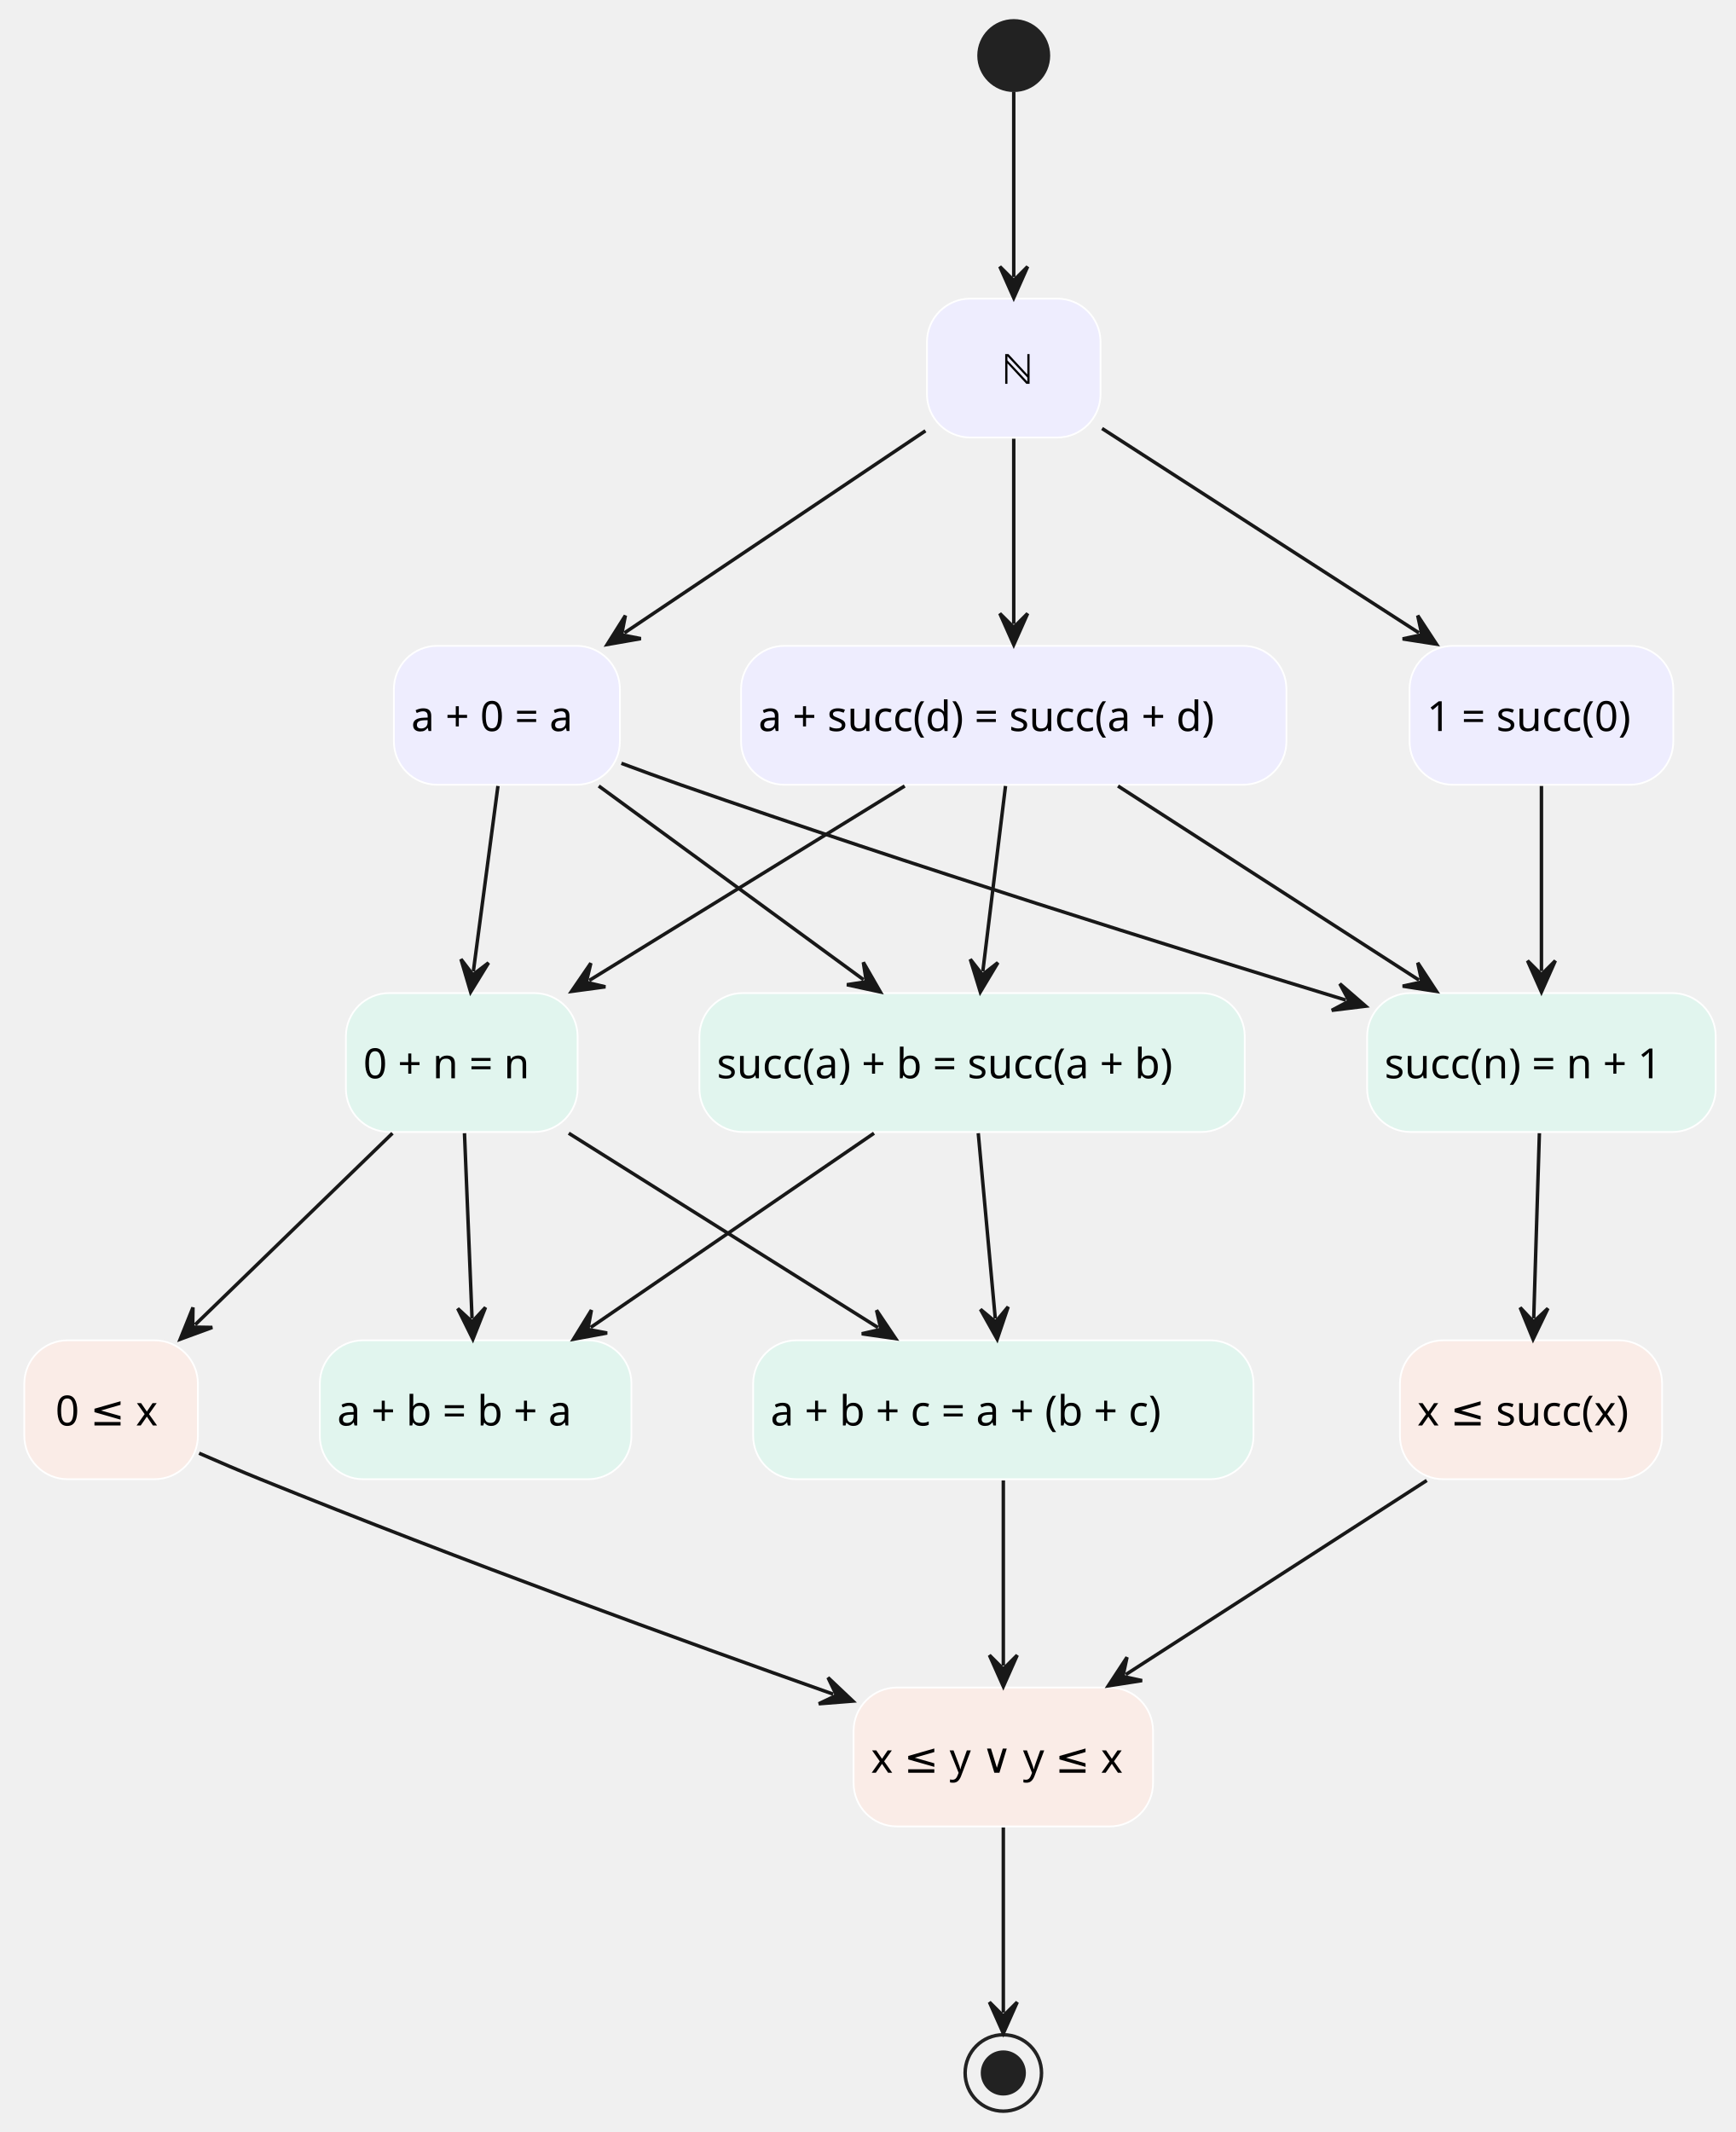
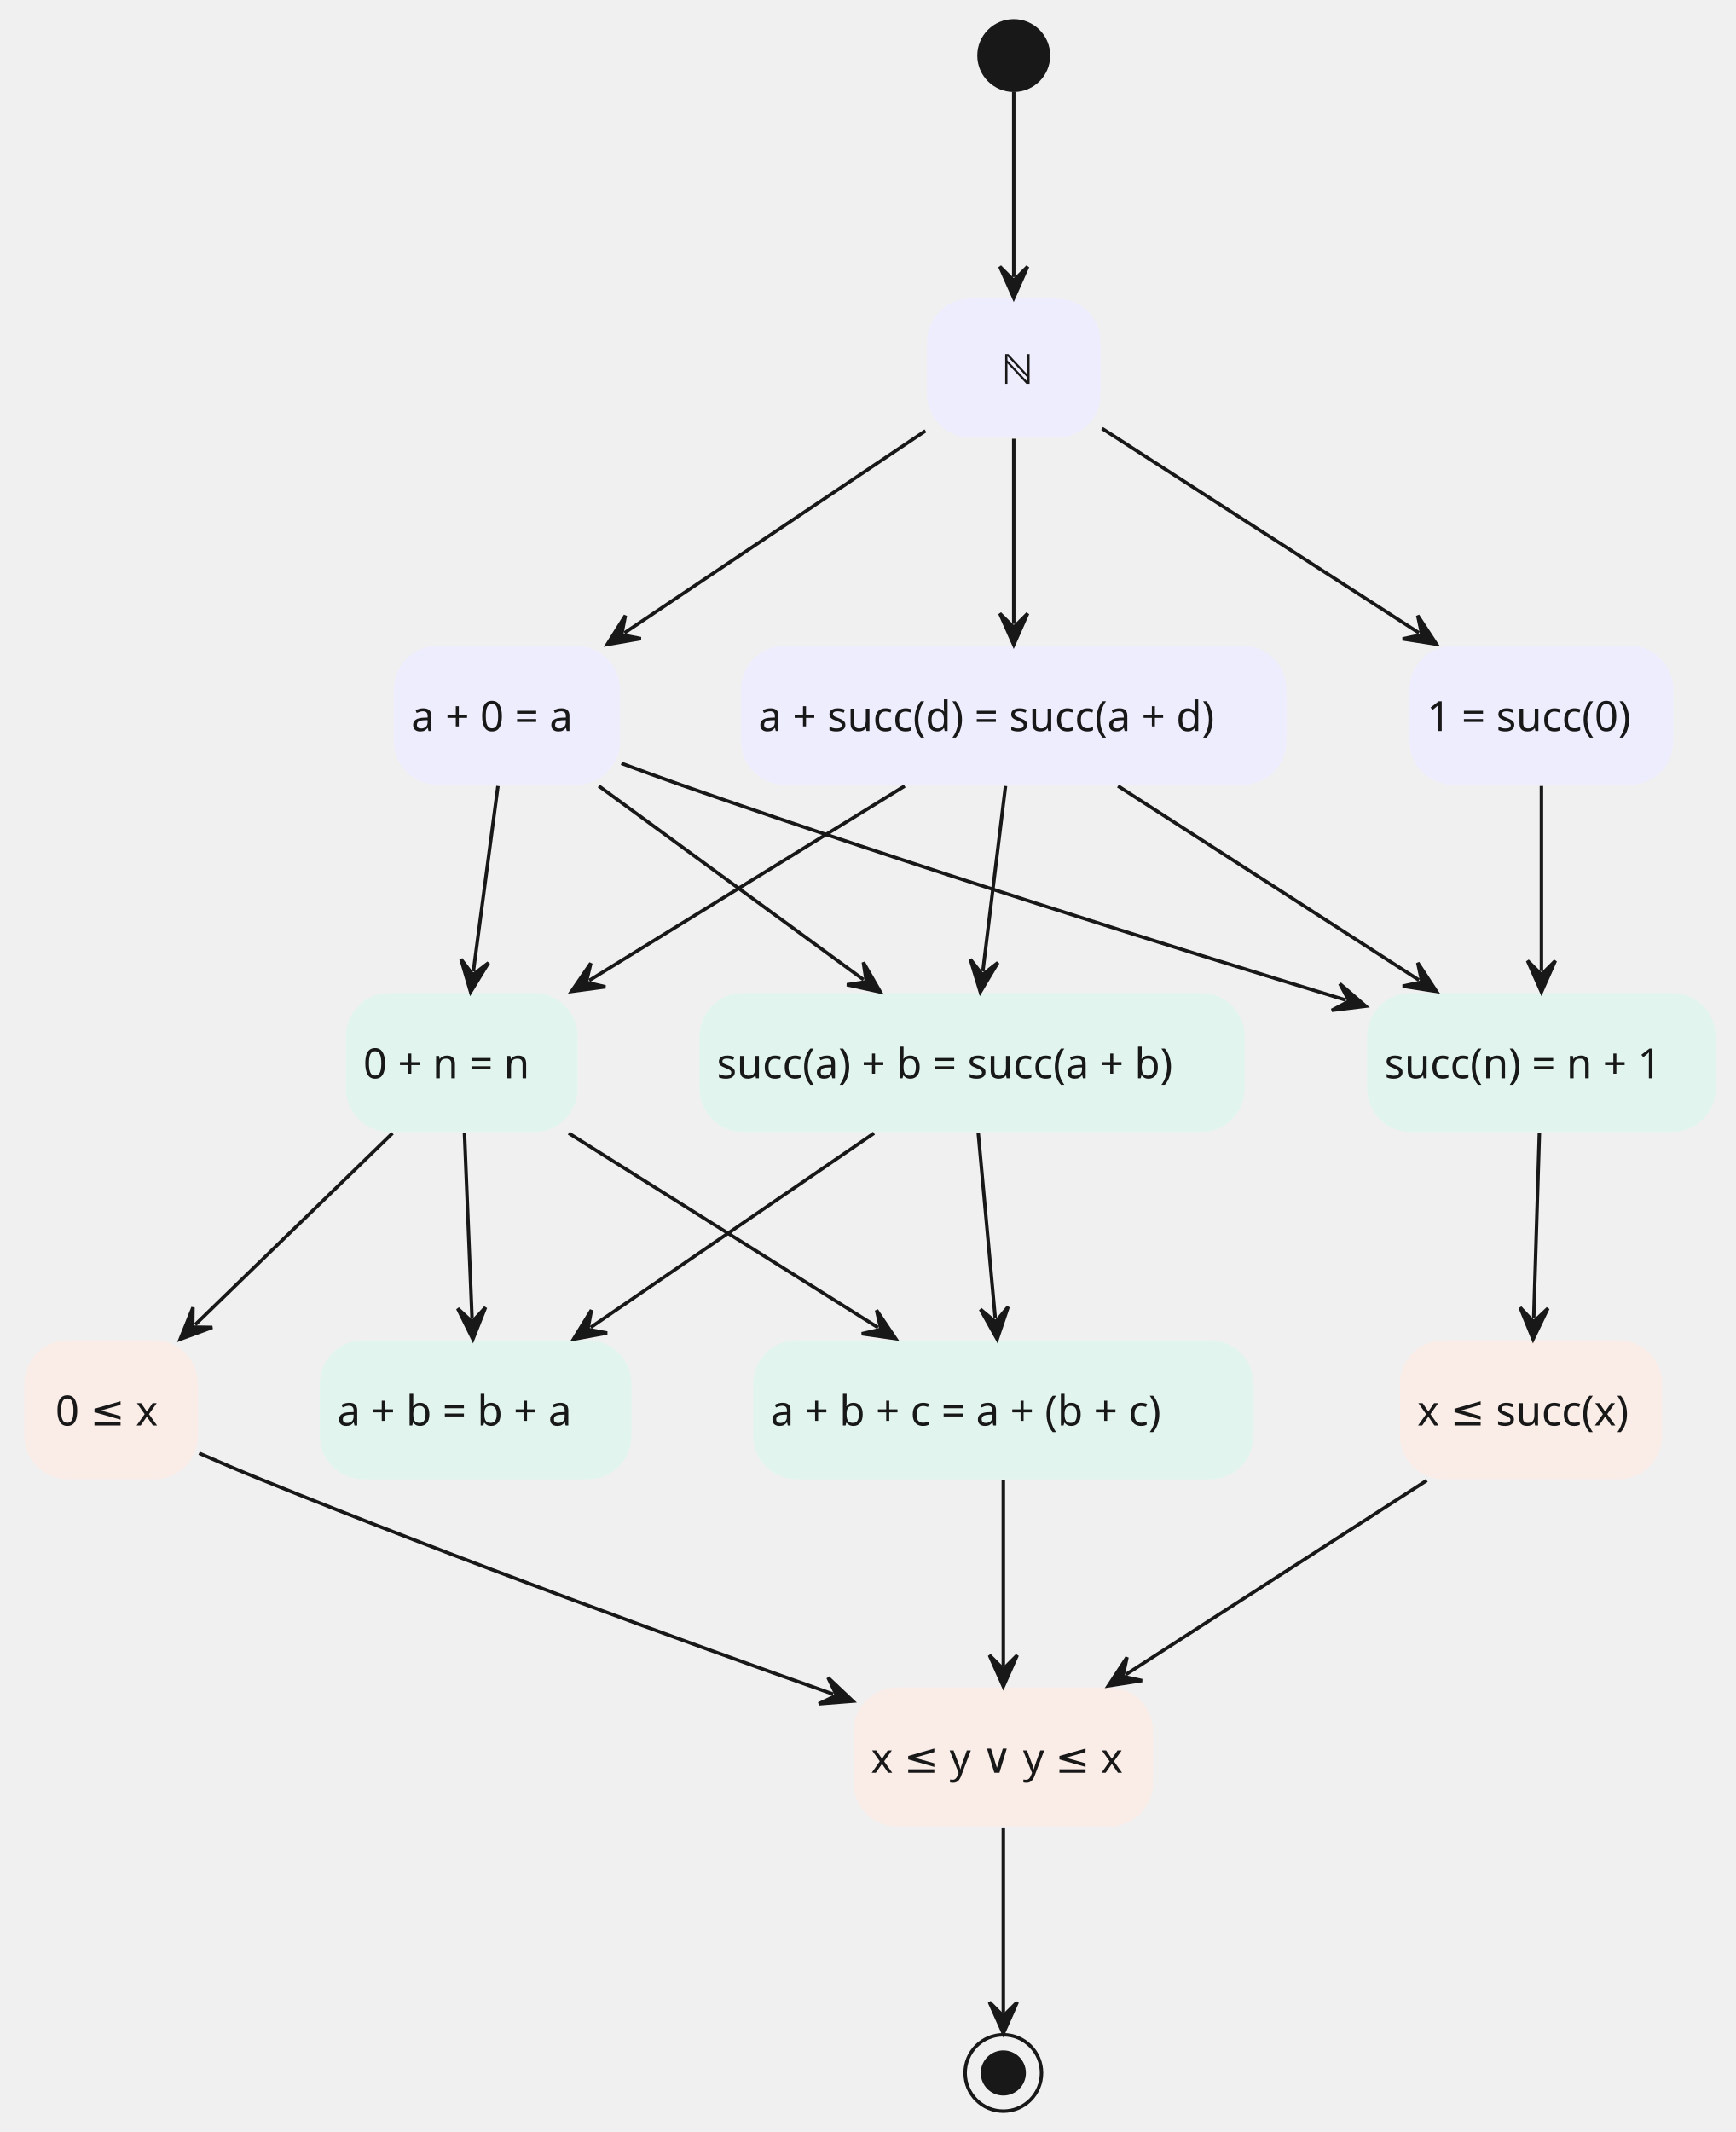
- <svg xmlns="http://www.w3.org/2000/svg" contentStyleType="text/css" data-diagram-type="STATE" height="614px" preserveAspectRatio="none" style="width:500px;height:614px;background:#FFFFFF;" version="1.1" viewBox="0 0 500 614" width="500px" zoomAndPan="magnify">
+ <svg xmlns="http://www.w3.org/2000/svg" contentStyleType="text/css" data-diagram-type="STATE" height="614px" preserveAspectRatio="none" style="width:500px;height:614px;" version="1.1" viewBox="0 0 500 614" width="500px" zoomAndPan="magnify">
+   <style>
+   :root { color: #181818; }
+   @media (prefers-color-scheme: dark) {
+     :root { color: #f5f5f5; }
+     rect[fill="#EEEDFE"] { fill: #24243a; }
+     rect[fill="#E1F5EE"] { fill: #17332b; }
+     rect[fill="#FAECE7"] { fill: #382520; }
+   }
+ </style>
  <defs />
  <g>
-     <rect fill="#EEEDFE" height="40" rx="12.5" ry="12.5" style="stroke:#FFFFFF;stroke-width:0.5;" width="50" x="267" y="86" />
-     <text fill="#000000" font-family="sans-serif" font-size="12" lengthAdjust="spacing" textLength="7.225" x="288.388" y="110.535">ℕ</text>
-     <rect fill="#EEEDFE" height="40" rx="12.5" ry="12.5" style="stroke:#FFFFFF;stroke-width:0.5;" width="157.082" x="213.46" y="186" />
-     <text fill="#000000" font-family="sans-serif" font-size="12" lengthAdjust="spacing" textLength="147.082" x="218.46" y="210.535">a + succ(d) = succ(a + d)</text>
-     <rect fill="#EEEDFE" height="40" rx="12.5" ry="12.5" style="stroke:#FFFFFF;stroke-width:0.5;" width="65.107" x="113.45" y="186" />
-     <text fill="#000000" font-family="sans-serif" font-size="12" lengthAdjust="spacing" textLength="55.107" x="118.45" y="210.535">a + 0 = a</text>
-     <rect fill="#EEEDFE" height="40" rx="12.5" ry="12.5" style="stroke:#FFFFFF;stroke-width:0.5;" width="75.971" x="406.01" y="186" />
-     <text fill="#000000" font-family="sans-serif" font-size="12" lengthAdjust="spacing" textLength="65.971" x="411.01" y="210.535">1 = succ(0)</text>
-     <rect fill="#E1F5EE" height="40" rx="12.5" ry="12.5" style="stroke:#FFFFFF;stroke-width:0.5;" width="100.41" x="393.79" y="286" />
-     <text fill="#000000" font-family="sans-serif" font-size="12" lengthAdjust="spacing" textLength="90.41" x="398.79" y="310.535">succ(n) = n + 1</text>
-     <rect fill="#E1F5EE" height="40" rx="12.5" ry="12.5" style="stroke:#FFFFFF;stroke-width:0.5;" width="66.748" x="99.63" y="286" />
-     <text fill="#000000" font-family="sans-serif" font-size="12" lengthAdjust="spacing" textLength="56.748" x="104.63" y="310.535">0 + n = n</text>
-     <rect fill="#E1F5EE" height="40" rx="12.5" ry="12.5" style="stroke:#FFFFFF;stroke-width:0.5;" width="157.082" x="201.46" y="286" />
-     <text fill="#000000" font-family="sans-serif" font-size="12" lengthAdjust="spacing" textLength="147.082" x="206.46" y="310.535">succ(a) + b = succ(a + b)</text>
-     <rect fill="#E1F5EE" height="40" rx="12.5" ry="12.5" style="stroke:#FFFFFF;stroke-width:0.5;" width="89.758" x="92.12" y="386" />
-     <text fill="#000000" font-family="sans-serif" font-size="12" lengthAdjust="spacing" textLength="79.758" x="97.12" y="410.535">a + b = b + a</text>
-     <rect fill="#E1F5EE" height="40" rx="12.5" ry="12.5" style="stroke:#FFFFFF;stroke-width:0.5;" width="144.121" x="216.94" y="386" />
-     <text fill="#000000" font-family="sans-serif" font-size="12" lengthAdjust="spacing" textLength="134.121" x="221.94" y="410.535">a + b + c = a + (b + c)</text>
-     <rect fill="#FAECE7" height="40" rx="12.5" ry="12.5" style="stroke:#FFFFFF;stroke-width:0.5;" width="50" x="7" y="386" />
-     <text fill="#000000" font-family="sans-serif" font-size="12" lengthAdjust="spacing" textLength="32.086" x="15.957" y="410.535">0 ≤ x</text>
-     <rect fill="#FAECE7" height="40" rx="12.5" ry="12.5" style="stroke:#FFFFFF;stroke-width:0.5;" width="75.519" x="403.24" y="386" />
-     <text fill="#000000" font-family="sans-serif" font-size="12" lengthAdjust="spacing" textLength="65.519" x="408.24" y="410.535">x ≤ succ(x)</text>
-     <rect fill="#FAECE7" height="40" rx="12.5" ry="12.5" style="stroke:#FFFFFF;stroke-width:0.5;" width="86.254" x="245.87" y="486" />
-     <text fill="#000000" font-family="sans-serif" font-size="12" lengthAdjust="spacing" textLength="76.254" x="250.87" y="510.535">x ≤ y ∨ y ≤ x</text>
+     <rect fill="#EEEDFE" height="40" rx="12.5" ry="12.5" style="stroke:none;stroke-width:0.5;" width="50" x="267" y="86" />
+     <text fill="currentColor" font-family="sans-serif" font-size="12" lengthAdjust="spacing" textLength="7.225" x="288.388" y="110.535">ℕ</text>
+     <rect fill="#EEEDFE" height="40" rx="12.5" ry="12.5" style="stroke:none;stroke-width:0.5;" width="157.082" x="213.46" y="186" />
+     <text fill="currentColor" font-family="sans-serif" font-size="12" lengthAdjust="spacing" textLength="147.082" x="218.46" y="210.535">a + succ(d) = succ(a + d)</text>
+     <rect fill="#EEEDFE" height="40" rx="12.5" ry="12.5" style="stroke:none;stroke-width:0.5;" width="65.107" x="113.45" y="186" />
+     <text fill="currentColor" font-family="sans-serif" font-size="12" lengthAdjust="spacing" textLength="55.107" x="118.45" y="210.535">a + 0 = a</text>
+     <rect fill="#EEEDFE" height="40" rx="12.5" ry="12.5" style="stroke:none;stroke-width:0.5;" width="75.971" x="406.01" y="186" />
+     <text fill="currentColor" font-family="sans-serif" font-size="12" lengthAdjust="spacing" textLength="65.971" x="411.01" y="210.535">1 = succ(0)</text>
+     <rect fill="#E1F5EE" height="40" rx="12.5" ry="12.5" style="stroke:none;stroke-width:0.5;" width="100.41" x="393.79" y="286" />
+     <text fill="currentColor" font-family="sans-serif" font-size="12" lengthAdjust="spacing" textLength="90.41" x="398.79" y="310.535">succ(n) = n + 1</text>
+     <rect fill="#E1F5EE" height="40" rx="12.5" ry="12.5" style="stroke:none;stroke-width:0.5;" width="66.748" x="99.63" y="286" />
+     <text fill="currentColor" font-family="sans-serif" font-size="12" lengthAdjust="spacing" textLength="56.748" x="104.63" y="310.535">0 + n = n</text>
+     <rect fill="#E1F5EE" height="40" rx="12.5" ry="12.5" style="stroke:none;stroke-width:0.5;" width="157.082" x="201.46" y="286" />
+     <text fill="currentColor" font-family="sans-serif" font-size="12" lengthAdjust="spacing" textLength="147.082" x="206.46" y="310.535">succ(a) + b = succ(a + b)</text>
+     <rect fill="#E1F5EE" height="40" rx="12.5" ry="12.5" style="stroke:none;stroke-width:0.5;" width="89.758" x="92.12" y="386" />
+     <text fill="currentColor" font-family="sans-serif" font-size="12" lengthAdjust="spacing" textLength="79.758" x="97.12" y="410.535">a + b = b + a</text>
+     <rect fill="#E1F5EE" height="40" rx="12.5" ry="12.5" style="stroke:none;stroke-width:0.5;" width="144.121" x="216.94" y="386" />
+     <text fill="currentColor" font-family="sans-serif" font-size="12" lengthAdjust="spacing" textLength="134.121" x="221.94" y="410.535">a + b + c = a + (b + c)</text>
+     <rect fill="#FAECE7" height="40" rx="12.5" ry="12.5" style="stroke:none;stroke-width:0.5;" width="50" x="7" y="386" />
+     <text fill="currentColor" font-family="sans-serif" font-size="12" lengthAdjust="spacing" textLength="32.086" x="15.957" y="410.535">0 ≤ x</text>
+     <rect fill="#FAECE7" height="40" rx="12.5" ry="12.5" style="stroke:none;stroke-width:0.5;" width="75.519" x="403.24" y="386" />
+     <text fill="currentColor" font-family="sans-serif" font-size="12" lengthAdjust="spacing" textLength="65.519" x="408.24" y="410.535">x ≤ succ(x)</text>
+     <rect fill="#FAECE7" height="40" rx="12.5" ry="12.5" style="stroke:none;stroke-width:0.5;" width="86.254" x="245.87" y="486" />
+     <text fill="currentColor" font-family="sans-serif" font-size="12" lengthAdjust="spacing" textLength="76.254" x="250.87" y="510.535">x ≤ y ∨ y ≤ x</text>
    <g class="start_entity" data-qualified-name=".start." data-source-line="25" id="ent0002">
-       <ellipse cx="292" cy="16" fill="#222222" rx="10" ry="10" style="stroke:#222222;stroke-width:1;" />
+       <ellipse cx="292" cy="16" fill="currentColor" rx="10" ry="10" style="stroke:currentColor;stroke-width:1;" />
    </g>
    <g class="end_entity" data-qualified-name=".end." data-source-line="54" id="ent0023">
-       <ellipse cx="289" cy="597" fill="none" rx="11" ry="11" style="stroke:#222222;stroke-width:1;" />
-       <ellipse cx="289" cy="597" fill="#222222" rx="6" ry="6" style="stroke:#222222;stroke-width:1;" />
+       <ellipse cx="289" cy="597" fill="none" rx="11" ry="11" style="stroke:currentColor;stroke-width:1;" />
+       <ellipse cx="289" cy="597" fill="currentColor" rx="6" ry="6" style="stroke:currentColor;stroke-width:1;" />
    </g>
    <g class="link" data-entity-1="ent0002" data-entity-2="ent0002" data-link-type="dependency" data-source-line="25" id="lnk3">
-       <path d="M292,26.42 C292,40.52 292,61.42 292,79.78" fill="none" id="*start*-to-N" style="stroke:#181818;stroke-width:1;" />
-       <polygon fill="#181818" points="292,85.78,296,76.78,292,80.78,288,76.78,292,85.78" style="stroke:#181818;stroke-width:1;" />
+       <path d="M292,26.42 C292,40.52 292,61.42 292,79.78" fill="none" id="*start*-to-N" style="stroke:currentColor;stroke-width:1;" />
+       <polygon fill="currentColor" points="292,85.78,296,76.78,292,80.78,288,76.78,292,85.78" style="stroke:currentColor;stroke-width:1;" />
    </g>
    <g class="link" data-entity-1="ent0002" data-entity-2="ent0003" data-link-type="dependency" data-source-line="27" id="lnk4">
-       <path d="M292,126.36 C292,143.54 292,162.51 292,179.68" fill="none" id="N-to-add_succ" style="stroke:#181818;stroke-width:1;" />
-       <polygon fill="#181818" points="292,185.68,296,176.68,292,180.68,288,176.68,292,185.68" style="stroke:#181818;stroke-width:1;" />
+       <path d="M292,126.36 C292,143.54 292,162.51 292,179.68" fill="none" id="N-to-add_succ" style="stroke:currentColor;stroke-width:1;" />
+       <polygon fill="currentColor" points="292,185.68,296,176.68,292,180.68,288,176.68,292,185.68" style="stroke:currentColor;stroke-width:1;" />
    </g>
    <g class="link" data-entity-1="ent0002" data-entity-2="ent0004" data-link-type="dependency" data-source-line="28" id="lnk5">
-       <path d="M266.57,124.07 C241,141.23 206.612,164.316 179.872,182.266" fill="none" id="N-to-add_zero" style="stroke:#181818;stroke-width:1;" />
-       <polygon fill="#181818" points="174.89,185.61,184.592,183.915,179.041,182.823,180.133,177.273,174.89,185.61" style="stroke:#181818;stroke-width:1;" />
+       <path d="M266.57,124.07 C241,141.23 206.612,164.316 179.872,182.266" fill="none" id="N-to-add_zero" style="stroke:currentColor;stroke-width:1;" />
+       <polygon fill="currentColor" points="174.89,185.61,184.592,183.915,179.041,182.823,180.133,177.273,174.89,185.61" style="stroke:currentColor;stroke-width:1;" />
    </g>
    <g class="link" data-entity-1="ent0002" data-entity-2="ent0005" data-link-type="dependency" data-source-line="29" id="lnk6">
-       <path d="M317.44,123.4 C343.98,140.51 380.528,164.078 408.718,182.258" fill="none" id="N-to-one_eq_succ_zero" style="stroke:#181818;stroke-width:1;" />
-       <polygon fill="#181818" points="413.76,185.51,408.364,177.271,409.558,182.8,404.029,183.994,413.76,185.51" style="stroke:#181818;stroke-width:1;" />
+       <path d="M317.44,123.4 C343.98,140.51 380.528,164.078 408.718,182.258" fill="none" id="N-to-one_eq_succ_zero" style="stroke:currentColor;stroke-width:1;" />
+       <polygon fill="currentColor" points="413.76,185.51,408.364,177.271,409.558,182.8,404.029,183.994,413.76,185.51" style="stroke:currentColor;stroke-width:1;" />
    </g>
    <g class="link" data-entity-1="ent0005" data-entity-2="ent0006" data-link-type="dependency" data-source-line="31" id="lnk7">
-       <path d="M444,226.36 C444,243.54 444,262.51 444,279.68" fill="none" id="one_eq_succ_zero-to-succ_eq_add_one" style="stroke:#181818;stroke-width:1;" />
-       <polygon fill="#181818" points="444,285.68,448,276.68,444,280.68,440,276.68,444,285.68" style="stroke:#181818;stroke-width:1;" />
+       <path d="M444,226.36 C444,243.54 444,262.51 444,279.68" fill="none" id="one_eq_succ_zero-to-succ_eq_add_one" style="stroke:currentColor;stroke-width:1;" />
+       <polygon fill="currentColor" points="444,285.68,448,276.68,444,280.68,440,276.68,444,285.68" style="stroke:currentColor;stroke-width:1;" />
    </g>
    <g class="link" data-entity-1="ent0003" data-entity-2="ent0006" data-link-type="dependency" data-source-line="32" id="lnk8">
-       <path d="M322.03,226.36 C348.59,243.49 382.107,265.099 408.727,282.259" fill="none" id="add_succ-to-succ_eq_add_one" style="stroke:#181818;stroke-width:1;" />
-       <polygon fill="#181818" points="413.77,285.51,408.373,277.272,409.567,282.801,404.038,283.996,413.77,285.51" style="stroke:#181818;stroke-width:1;" />
+       <path d="M322.03,226.36 C348.59,243.49 382.107,265.099 408.727,282.259" fill="none" id="add_succ-to-succ_eq_add_one" style="stroke:currentColor;stroke-width:1;" />
+       <polygon fill="currentColor" points="413.77,285.51,408.373,277.272,409.567,282.801,404.038,283.996,413.77,285.51" style="stroke:currentColor;stroke-width:1;" />
    </g>
    <g class="link" data-entity-1="ent0004" data-entity-2="ent0006" data-link-type="dependency" data-source-line="33" id="lnk9">
-       <path d="M178.99,219.83 C184.64,221.94 190.48,224.07 196,226 C263.84,249.67 337.332,272.658 387.642,288.018" fill="none" id="add_zero-to-succ_eq_add_one" style="stroke:#181818;stroke-width:1;" />
-       <polygon fill="#181818" points="393.38,289.77,385.94,283.316,388.598,288.31,383.604,290.968,393.38,289.77" style="stroke:#181818;stroke-width:1;" />
+       <path d="M178.99,219.83 C184.64,221.94 190.48,224.07 196,226 C263.84,249.67 337.332,272.658 387.642,288.018" fill="none" id="add_zero-to-succ_eq_add_one" style="stroke:currentColor;stroke-width:1;" />
+       <polygon fill="currentColor" points="393.38,289.77,385.94,283.316,388.598,288.31,383.604,290.968,393.38,289.77" style="stroke:currentColor;stroke-width:1;" />
    </g>
    <g class="link" data-entity-1="ent0004" data-entity-2="ent0007" data-link-type="dependency" data-source-line="35" id="lnk10">
-       <path d="M143.43,226.36 C141.15,243.54 138.63,262.562 136.35,279.732" fill="none" id="add_zero-to-zero_add" style="stroke:#181818;stroke-width:1;" />
-       <polygon fill="#181818" points="135.56,285.68,140.71,277.285,136.218,280.724,132.78,276.232,135.56,285.68" style="stroke:#181818;stroke-width:1;" />
+       <path d="M143.43,226.36 C141.15,243.54 138.63,262.562 136.35,279.732" fill="none" id="add_zero-to-zero_add" style="stroke:currentColor;stroke-width:1;" />
+       <polygon fill="currentColor" points="135.56,285.68,140.71,277.285,136.218,280.724,132.78,276.232,135.56,285.68" style="stroke:currentColor;stroke-width:1;" />
    </g>
    <g class="link" data-entity-1="ent0003" data-entity-2="ent0007" data-link-type="dependency" data-source-line="36" id="lnk11">
-       <path d="M260.59,226.36 C232.8,243.49 197.578,265.203 169.728,282.363" fill="none" id="add_succ-to-zero_add" style="stroke:#181818;stroke-width:1;" />
-       <polygon fill="#181818" points="164.62,285.51,174.381,284.194,168.877,282.887,170.184,277.383,164.62,285.51" style="stroke:#181818;stroke-width:1;" />
+       <path d="M260.59,226.36 C232.8,243.49 197.578,265.203 169.728,282.363" fill="none" id="add_succ-to-zero_add" style="stroke:currentColor;stroke-width:1;" />
+       <polygon fill="currentColor" points="164.62,285.51,174.381,284.194,168.877,282.887,170.184,277.383,164.62,285.51" style="stroke:currentColor;stroke-width:1;" />
    </g>
    <g class="link" data-entity-1="ent0004" data-entity-2="ent0008" data-link-type="dependency" data-source-line="38" id="lnk12">
-       <path d="M172.47,226.36 C195.97,243.54 225.268,264.967 248.738,282.137" fill="none" id="add_zero-to-succ_add" style="stroke:#181818;stroke-width:1;" />
-       <polygon fill="#181818" points="253.58,285.68,248.678,277.138,249.545,282.728,243.954,283.594,253.58,285.68" style="stroke:#181818;stroke-width:1;" />
+       <path d="M172.47,226.36 C195.97,243.54 225.268,264.967 248.738,282.137" fill="none" id="add_zero-to-succ_add" style="stroke:currentColor;stroke-width:1;" />
+       <polygon fill="currentColor" points="253.58,285.68,248.678,277.138,249.545,282.728,243.954,283.594,253.58,285.68" style="stroke:currentColor;stroke-width:1;" />
    </g>
    <g class="link" data-entity-1="ent0003" data-entity-2="ent0008" data-link-type="dependency" data-source-line="39" id="lnk13">
-       <path d="M289.63,226.36 C287.53,243.54 285.198,262.554 283.098,279.724" fill="none" id="add_succ-to-succ_add" style="stroke:#181818;stroke-width:1;" />
-       <polygon fill="#181818" points="282.37,285.68,287.433,277.232,282.977,280.717,279.492,276.261,282.37,285.68" style="stroke:#181818;stroke-width:1;" />
+       <path d="M289.63,226.36 C287.53,243.54 285.198,262.554 283.098,279.724" fill="none" id="add_succ-to-succ_add" style="stroke:currentColor;stroke-width:1;" />
+       <polygon fill="currentColor" points="282.37,285.68,287.433,277.232,282.977,280.717,279.492,276.261,282.37,285.68" style="stroke:currentColor;stroke-width:1;" />
    </g>
    <g class="link" data-entity-1="ent0007" data-entity-2="ent0009" data-link-type="dependency" data-source-line="41" id="lnk14">
-       <path d="M133.79,326.36 C134.49,343.54 135.266,362.515 135.966,379.685" fill="none" id="zero_add-to-add_comm" style="stroke:#181818;stroke-width:1;" />
-       <polygon fill="#181818" points="136.21,385.68,139.84,376.524,136.006,380.684,131.847,376.85,136.21,385.68" style="stroke:#181818;stroke-width:1;" />
+       <path d="M133.79,326.36 C134.49,343.54 135.266,362.515 135.966,379.685" fill="none" id="zero_add-to-add_comm" style="stroke:currentColor;stroke-width:1;" />
+       <polygon fill="currentColor" points="136.21,385.68,139.84,376.524,136.006,380.684,131.847,376.85,136.21,385.68" style="stroke:currentColor;stroke-width:1;" />
    </g>
    <g class="link" data-entity-1="ent0008" data-entity-2="ent0009" data-link-type="dependency" data-source-line="42" id="lnk15">
-       <path d="M251.75,326.36 C226.68,343.54 195.2,365.119 170.14,382.289" fill="none" id="succ_add-to-add_comm" style="stroke:#181818;stroke-width:1;" />
-       <polygon fill="#181818" points="165.19,385.68,174.875,383.893,169.315,382.854,170.354,377.293,165.19,385.68" style="stroke:#181818;stroke-width:1;" />
+       <path d="M251.75,326.36 C226.68,343.54 195.2,365.119 170.14,382.289" fill="none" id="succ_add-to-add_comm" style="stroke:currentColor;stroke-width:1;" />
+       <polygon fill="currentColor" points="165.19,385.68,174.875,383.893,169.315,382.854,170.354,377.293,165.19,385.68" style="stroke:currentColor;stroke-width:1;" />
    </g>
    <g class="link" data-entity-1="ent0007" data-entity-2="ent0010" data-link-type="dependency" data-source-line="44" id="lnk16">
-       <path d="M163.82,326.36 C191.08,343.49 225.579,365.159 252.899,382.319" fill="none" id="zero_add-to-add_assoc" style="stroke:#181818;stroke-width:1;" />
-       <polygon fill="#181818" points="257.98,385.51,252.486,377.336,253.746,382.851,248.231,384.11,257.98,385.51" style="stroke:#181818;stroke-width:1;" />
+       <path d="M163.82,326.36 C191.08,343.49 225.579,365.159 252.899,382.319" fill="none" id="zero_add-to-add_assoc" style="stroke:currentColor;stroke-width:1;" />
+       <polygon fill="currentColor" points="257.98,385.51,252.486,377.336,253.746,382.851,248.231,384.11,257.98,385.51" style="stroke:currentColor;stroke-width:1;" />
    </g>
    <g class="link" data-entity-1="ent0008" data-entity-2="ent0010" data-link-type="dependency" data-source-line="45" id="lnk17">
-       <path d="M281.78,326.36 C283.36,343.54 285.1,362.535 286.68,379.705" fill="none" id="succ_add-to-add_assoc" style="stroke:#181818;stroke-width:1;" />
-       <polygon fill="#181818" points="287.23,385.68,290.389,376.351,286.772,380.701,282.422,377.084,287.23,385.68" style="stroke:#181818;stroke-width:1;" />
+       <path d="M281.78,326.36 C283.36,343.54 285.1,362.535 286.68,379.705" fill="none" id="succ_add-to-add_assoc" style="stroke:currentColor;stroke-width:1;" />
+       <polygon fill="currentColor" points="287.23,385.68,290.389,376.351,286.772,380.701,282.422,377.084,287.23,385.68" style="stroke:currentColor;stroke-width:1;" />
    </g>
    <g class="link" data-entity-1="ent0007" data-entity-2="ent0011" data-link-type="dependency" data-source-line="47" id="lnk18">
-       <path d="M113.05,326.36 C95.34,343.54 73.917,364.332 56.217,381.502" fill="none" id="zero_add-to-zero_le" style="stroke:#181818;stroke-width:1;" />
-       <polygon fill="#181818" points="51.91,385.68,61.155,382.285,55.499,382.199,55.585,376.542,51.91,385.68" style="stroke:#181818;stroke-width:1;" />
+       <path d="M113.05,326.36 C95.34,343.54 73.917,364.332 56.217,381.502" fill="none" id="zero_add-to-zero_le" style="stroke:currentColor;stroke-width:1;" />
+       <polygon fill="currentColor" points="51.91,385.68,61.155,382.285,55.499,382.199,55.585,376.542,51.91,385.68" style="stroke:currentColor;stroke-width:1;" />
    </g>
    <g class="link" data-entity-1="ent0006" data-entity-2="ent0012" data-link-type="dependency" data-source-line="48" id="lnk19">
-       <path d="M443.41,326.36 C442.88,343.54 442.305,362.513 441.775,379.683" fill="none" id="succ_eq_add_one-to-le_succ_self" style="stroke:#181818;stroke-width:1;" />
-       <polygon fill="#181818" points="441.59,385.68,445.866,376.808,441.744,380.682,437.87,376.561,441.59,385.68" style="stroke:#181818;stroke-width:1;" />
+       <path d="M443.41,326.36 C442.88,343.54 442.305,362.513 441.775,379.683" fill="none" id="succ_eq_add_one-to-le_succ_self" style="stroke:currentColor;stroke-width:1;" />
+       <polygon fill="currentColor" points="441.59,385.68,445.866,376.808,441.744,380.682,437.87,376.561,441.59,385.68" style="stroke:currentColor;stroke-width:1;" />
    </g>
    <g class="link" data-entity-1="ent0011" data-entity-2="ent0013" data-link-type="dependency" data-source-line="50" id="lnk20">
-       <path d="M57.35,418.52 C63.13,421.05 69.25,423.67 75,426 C133.55,449.71 196.553,472.551 240.003,487.901" fill="none" id="zero_le-to-le_total" style="stroke:#181818;stroke-width:1;" />
-       <polygon fill="#181818" points="245.66,489.9,238.506,483.13,240.946,488.235,235.842,490.674,245.66,489.9" style="stroke:#181818;stroke-width:1;" />
+       <path d="M57.35,418.52 C63.13,421.05 69.25,423.67 75,426 C133.55,449.71 196.553,472.551 240.003,487.901" fill="none" id="zero_le-to-le_total" style="stroke:currentColor;stroke-width:1;" />
+       <polygon fill="currentColor" points="245.66,489.9,238.506,483.13,240.946,488.235,235.842,490.674,245.66,489.9" style="stroke:currentColor;stroke-width:1;" />
    </g>
    <g class="link" data-entity-1="ent0010" data-entity-2="ent0013" data-link-type="dependency" data-source-line="51" id="lnk21">
-       <path d="M289,426.36 C289,443.54 289,462.51 289,479.68" fill="none" id="add_assoc-to-le_total" style="stroke:#181818;stroke-width:1;" />
-       <polygon fill="#181818" points="289,485.68,293,476.68,289,480.68,285,476.68,289,485.68" style="stroke:#181818;stroke-width:1;" />
+       <path d="M289,426.36 C289,443.54 289,462.51 289,479.68" fill="none" id="add_assoc-to-le_total" style="stroke:currentColor;stroke-width:1;" />
+       <polygon fill="currentColor" points="289,485.68,293,476.68,289,480.68,285,476.68,289,485.68" style="stroke:currentColor;stroke-width:1;" />
    </g>
    <g class="link" data-entity-1="ent0012" data-entity-2="ent0013" data-link-type="dependency" data-source-line="52" id="lnk22">
-       <path d="M410.97,426.36 C384.41,443.49 350.893,465.099 324.273,482.259" fill="none" id="le_succ_self-to-le_total" style="stroke:#181818;stroke-width:1;" />
-       <polygon fill="#181818" points="319.23,485.51,328.962,483.996,323.433,482.801,324.627,477.272,319.23,485.51" style="stroke:#181818;stroke-width:1;" />
+       <path d="M410.97,426.36 C384.41,443.49 350.893,465.099 324.273,482.259" fill="none" id="le_succ_self-to-le_total" style="stroke:currentColor;stroke-width:1;" />
+       <polygon fill="currentColor" points="319.23,485.51,328.962,483.996,323.433,482.801,324.627,477.272,319.23,485.51" style="stroke:currentColor;stroke-width:1;" />
    </g>
    <g class="link" data-entity-1="ent0013" data-entity-2="ent0023" data-link-type="dependency" data-source-line="54" id="lnk24">
-       <path d="M289,526.31 C289,544.51 289,565.09 289,579.6" fill="none" id="le_total-to-*end*" style="stroke:#181818;stroke-width:1;" />
-       <polygon fill="#181818" points="289,585.6,293,576.6,289,580.6,285,576.6,289,585.6" style="stroke:#181818;stroke-width:1;" />
+       <path d="M289,526.31 C289,544.51 289,565.09 289,579.6" fill="none" id="le_total-to-*end*" style="stroke:currentColor;stroke-width:1;" />
+       <polygon fill="currentColor" points="289,585.6,293,576.6,289,580.6,285,576.6,289,585.6" style="stroke:currentColor;stroke-width:1;" />
    </g>
  </g>
</svg>
